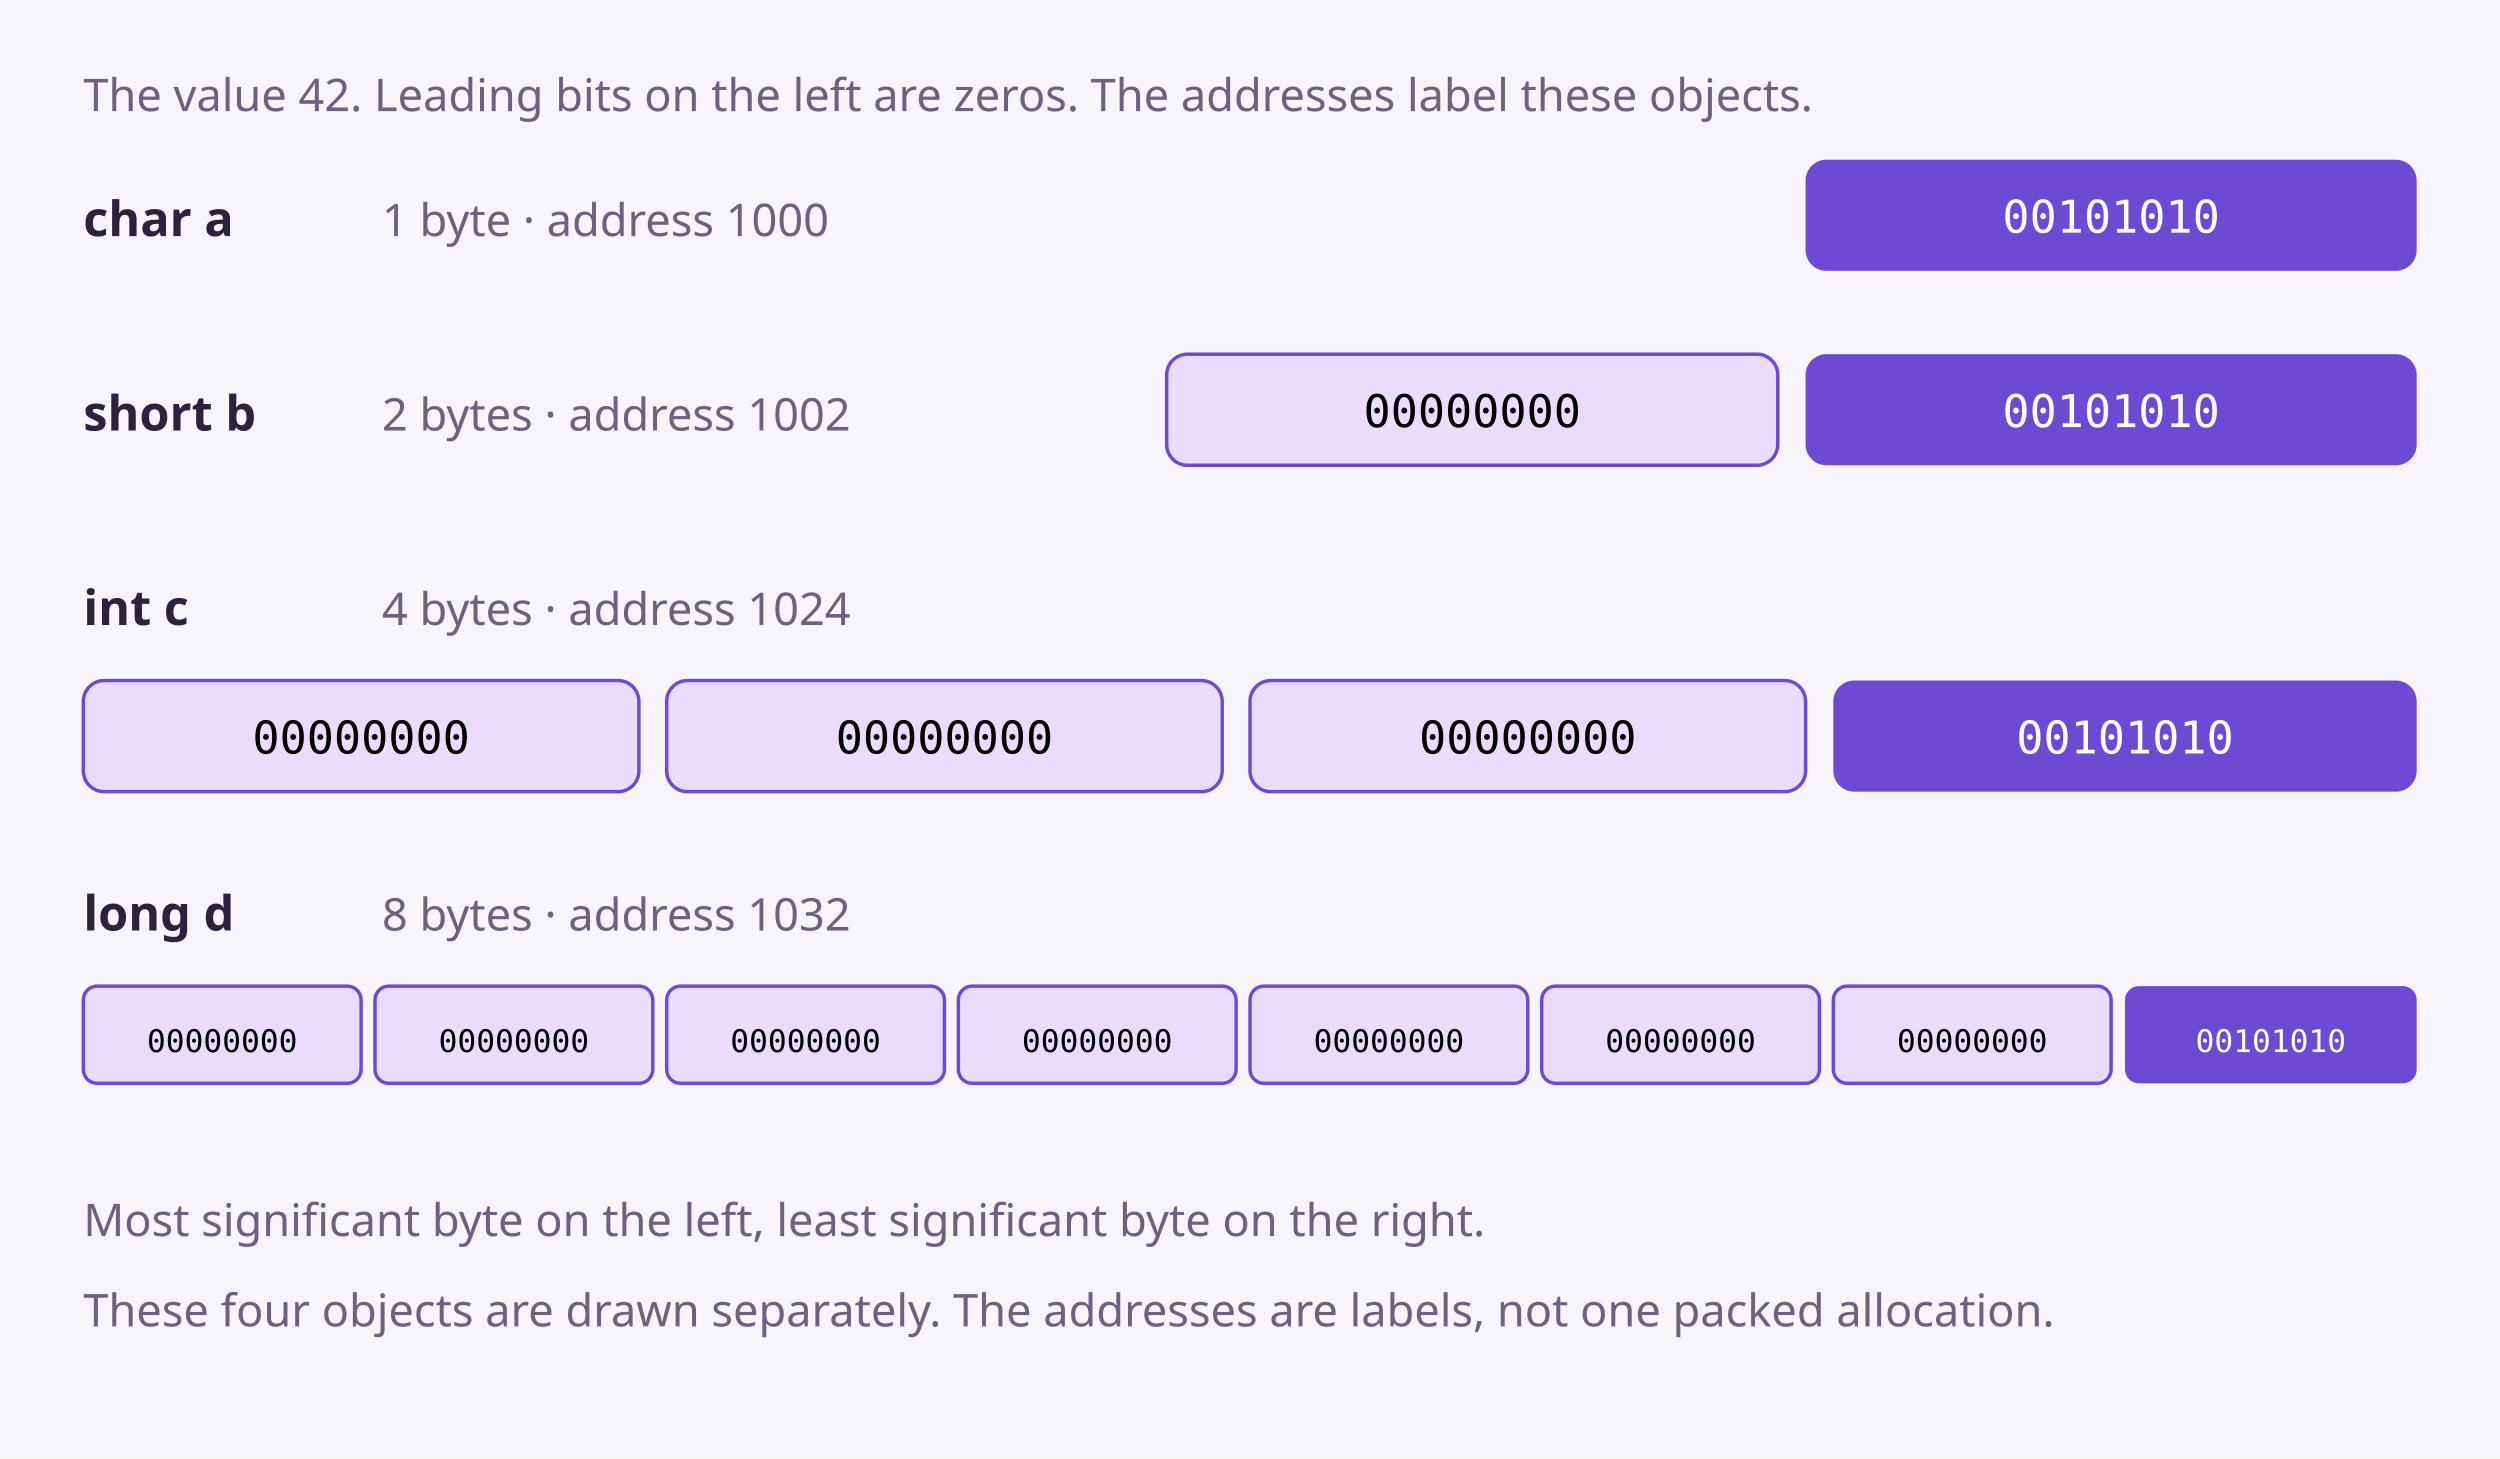
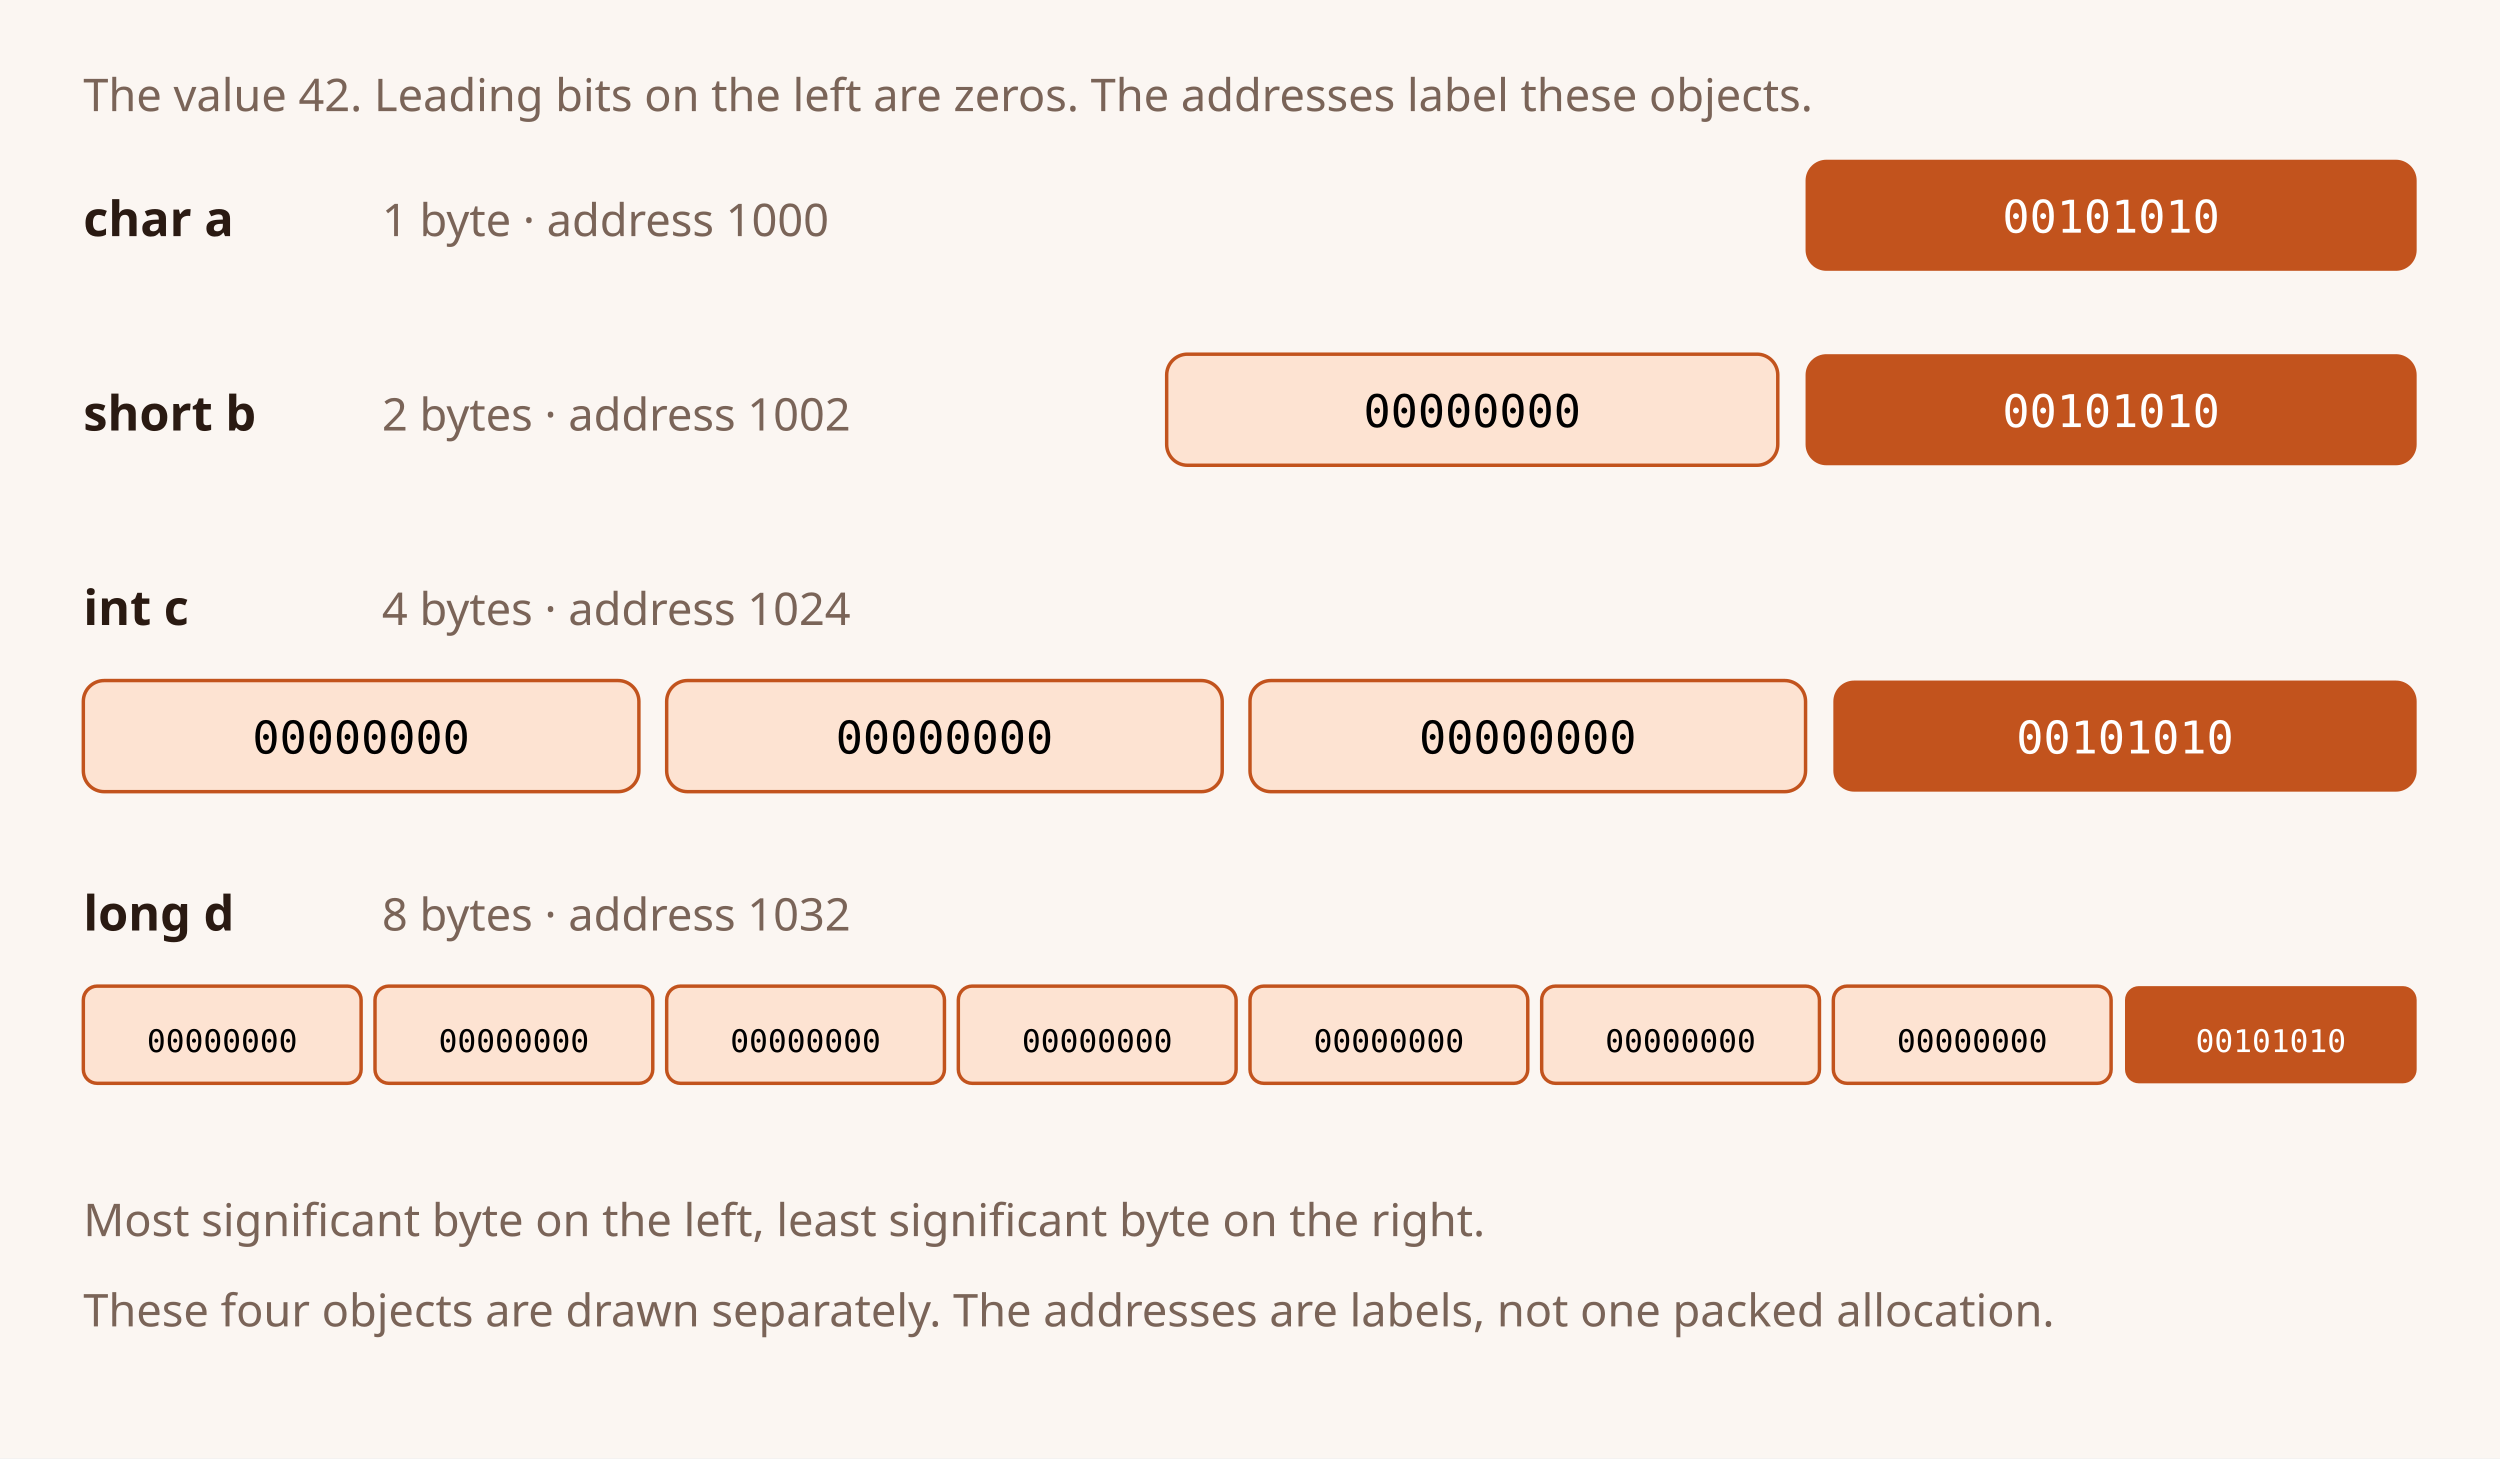
<svg xmlns="http://www.w3.org/2000/svg" viewBox="0 0 720 420" role="img">
  <style>
-   .t { font-family: Heebo, system-ui, sans-serif; fill: #2c2140; }
-   .m { font-family: Heebo, system-ui, sans-serif; fill: #6d6080; }
+   .t { font-family: Heebo, system-ui, sans-serif; fill: #2a1a12; }
+   .m { font-family: Heebo, system-ui, sans-serif; fill: #7a6458; }
  .w { font-family: Heebo, system-ui, sans-serif; fill: #ffffff; }
  .mono { font-family: "Source Code Pro", ui-monospace, monospace; }
  .step { opacity: 1; }
  @media (prefers-reduced-motion: no-preference) {
    .step { animation: appear 0.45s ease both; }
  }
  @keyframes appear { from { opacity: 0; } to { opacity: 1; } }
  @media (prefers-reduced-motion: reduce) {
    .step { animation: none !important; opacity: 1 !important; }
  }
</style>
-   <rect width="720" height="420" fill="#f7f4fb" />
+   <rect width="720" height="420" fill="#fbf6f2" />
  <text x="24" y="32" class="m" font-size="13">The value 42. Leading bits on the left are zeros. The addresses label these objects.</text>
  <g class="step" style="animation-delay:0.08s">
    <text x="24" y="68" class="t" font-size="14" font-weight="700">char a</text>
    <text x="110" y="68" class="m" font-size="13">1 byte · address 1000</text>
-     <rect x="520" y="46" width="176" height="32" rx="6" fill="#6d4ad4" />
+     <rect x="520" y="46" width="176" height="32" rx="6" fill="#c2531d" />
    <text x="608" y="67" text-anchor="middle" class="w mono" font-size="13">00101010</text>
  </g>
  <g class="step" style="animation-delay:0.20s">
    <text x="24" y="124" class="t" font-size="14" font-weight="700">short b</text>
    <text x="110" y="124" class="m" font-size="13">2 bytes · address 1002</text>
-     <rect x="336" y="102" width="176" height="32" rx="6" fill="#eadcff" stroke="#6d4ad4" />
+     <rect x="336" y="102" width="176" height="32" rx="6" fill="#fde3d2" stroke="#c2531d" />
    <text x="424" y="123" text-anchor="middle" class="mono" font-size="13">00000000</text>
-     <rect x="520" y="102" width="176" height="32" rx="6" fill="#6d4ad4" />
+     <rect x="520" y="102" width="176" height="32" rx="6" fill="#c2531d" />
    <text x="608" y="123" text-anchor="middle" class="w mono" font-size="13">00101010</text>
  </g>
  <g class="step" style="animation-delay:0.32s">
    <text x="24" y="180" class="t" font-size="14" font-weight="700">int c</text>
    <text x="110" y="180" class="m" font-size="13">4 bytes · address 1024</text>
-     <rect x="24" y="196" width="160" height="32" rx="6" fill="#eadcff" stroke="#6d4ad4" />
+     <rect x="24" y="196" width="160" height="32" rx="6" fill="#fde3d2" stroke="#c2531d" />
    <text x="104" y="217" text-anchor="middle" class="mono" font-size="13">00000000</text>
-     <rect x="192" y="196" width="160" height="32" rx="6" fill="#eadcff" stroke="#6d4ad4" />
+     <rect x="192" y="196" width="160" height="32" rx="6" fill="#fde3d2" stroke="#c2531d" />
    <text x="272" y="217" text-anchor="middle" class="mono" font-size="13">00000000</text>
-     <rect x="360" y="196" width="160" height="32" rx="6" fill="#eadcff" stroke="#6d4ad4" />
+     <rect x="360" y="196" width="160" height="32" rx="6" fill="#fde3d2" stroke="#c2531d" />
    <text x="440" y="217" text-anchor="middle" class="mono" font-size="13">00000000</text>
-     <rect x="528" y="196" width="168" height="32" rx="6" fill="#6d4ad4" />
+     <rect x="528" y="196" width="168" height="32" rx="6" fill="#c2531d" />
    <text x="612" y="217" text-anchor="middle" class="w mono" font-size="13">00101010</text>
  </g>
  <g class="step" style="animation-delay:0.44s">
    <text x="24" y="268" class="t" font-size="14" font-weight="700">long d</text>
    <text x="110" y="268" class="m" font-size="13">8 bytes · address 1032</text>
-     <rect x="24" y="284" width="80" height="28" rx="4" fill="#eadcff" stroke="#6d4ad4" />
+     <rect x="24" y="284" width="80" height="28" rx="4" fill="#fde3d2" stroke="#c2531d" />
    <text x="64" y="303" text-anchor="middle" class="mono" font-size="9">00000000</text>
-     <rect x="108" y="284" width="80" height="28" rx="4" fill="#eadcff" stroke="#6d4ad4" />
+     <rect x="108" y="284" width="80" height="28" rx="4" fill="#fde3d2" stroke="#c2531d" />
    <text x="148" y="303" text-anchor="middle" class="mono" font-size="9">00000000</text>
-     <rect x="192" y="284" width="80" height="28" rx="4" fill="#eadcff" stroke="#6d4ad4" />
+     <rect x="192" y="284" width="80" height="28" rx="4" fill="#fde3d2" stroke="#c2531d" />
    <text x="232" y="303" text-anchor="middle" class="mono" font-size="9">00000000</text>
-     <rect x="276" y="284" width="80" height="28" rx="4" fill="#eadcff" stroke="#6d4ad4" />
+     <rect x="276" y="284" width="80" height="28" rx="4" fill="#fde3d2" stroke="#c2531d" />
    <text x="316" y="303" text-anchor="middle" class="mono" font-size="9">00000000</text>
-     <rect x="360" y="284" width="80" height="28" rx="4" fill="#eadcff" stroke="#6d4ad4" />
+     <rect x="360" y="284" width="80" height="28" rx="4" fill="#fde3d2" stroke="#c2531d" />
    <text x="400" y="303" text-anchor="middle" class="mono" font-size="9">00000000</text>
-     <rect x="444" y="284" width="80" height="28" rx="4" fill="#eadcff" stroke="#6d4ad4" />
+     <rect x="444" y="284" width="80" height="28" rx="4" fill="#fde3d2" stroke="#c2531d" />
    <text x="484" y="303" text-anchor="middle" class="mono" font-size="9">00000000</text>
-     <rect x="528" y="284" width="80" height="28" rx="4" fill="#eadcff" stroke="#6d4ad4" />
+     <rect x="528" y="284" width="80" height="28" rx="4" fill="#fde3d2" stroke="#c2531d" />
    <text x="568" y="303" text-anchor="middle" class="mono" font-size="9">00000000</text>
-     <rect x="612" y="284" width="84" height="28" rx="4" fill="#6d4ad4" />
+     <rect x="612" y="284" width="84" height="28" rx="4" fill="#c2531d" />
    <text x="654" y="303" text-anchor="middle" class="w mono" font-size="9">00101010</text>
  </g>
  <text x="24" y="356" class="m" font-size="13">Most significant byte on the left, least significant byte on the right.</text>
  <text x="24" y="382" class="m" font-size="13">These four objects are drawn separately. The addresses are labels, not one packed allocation.</text>
</svg>
